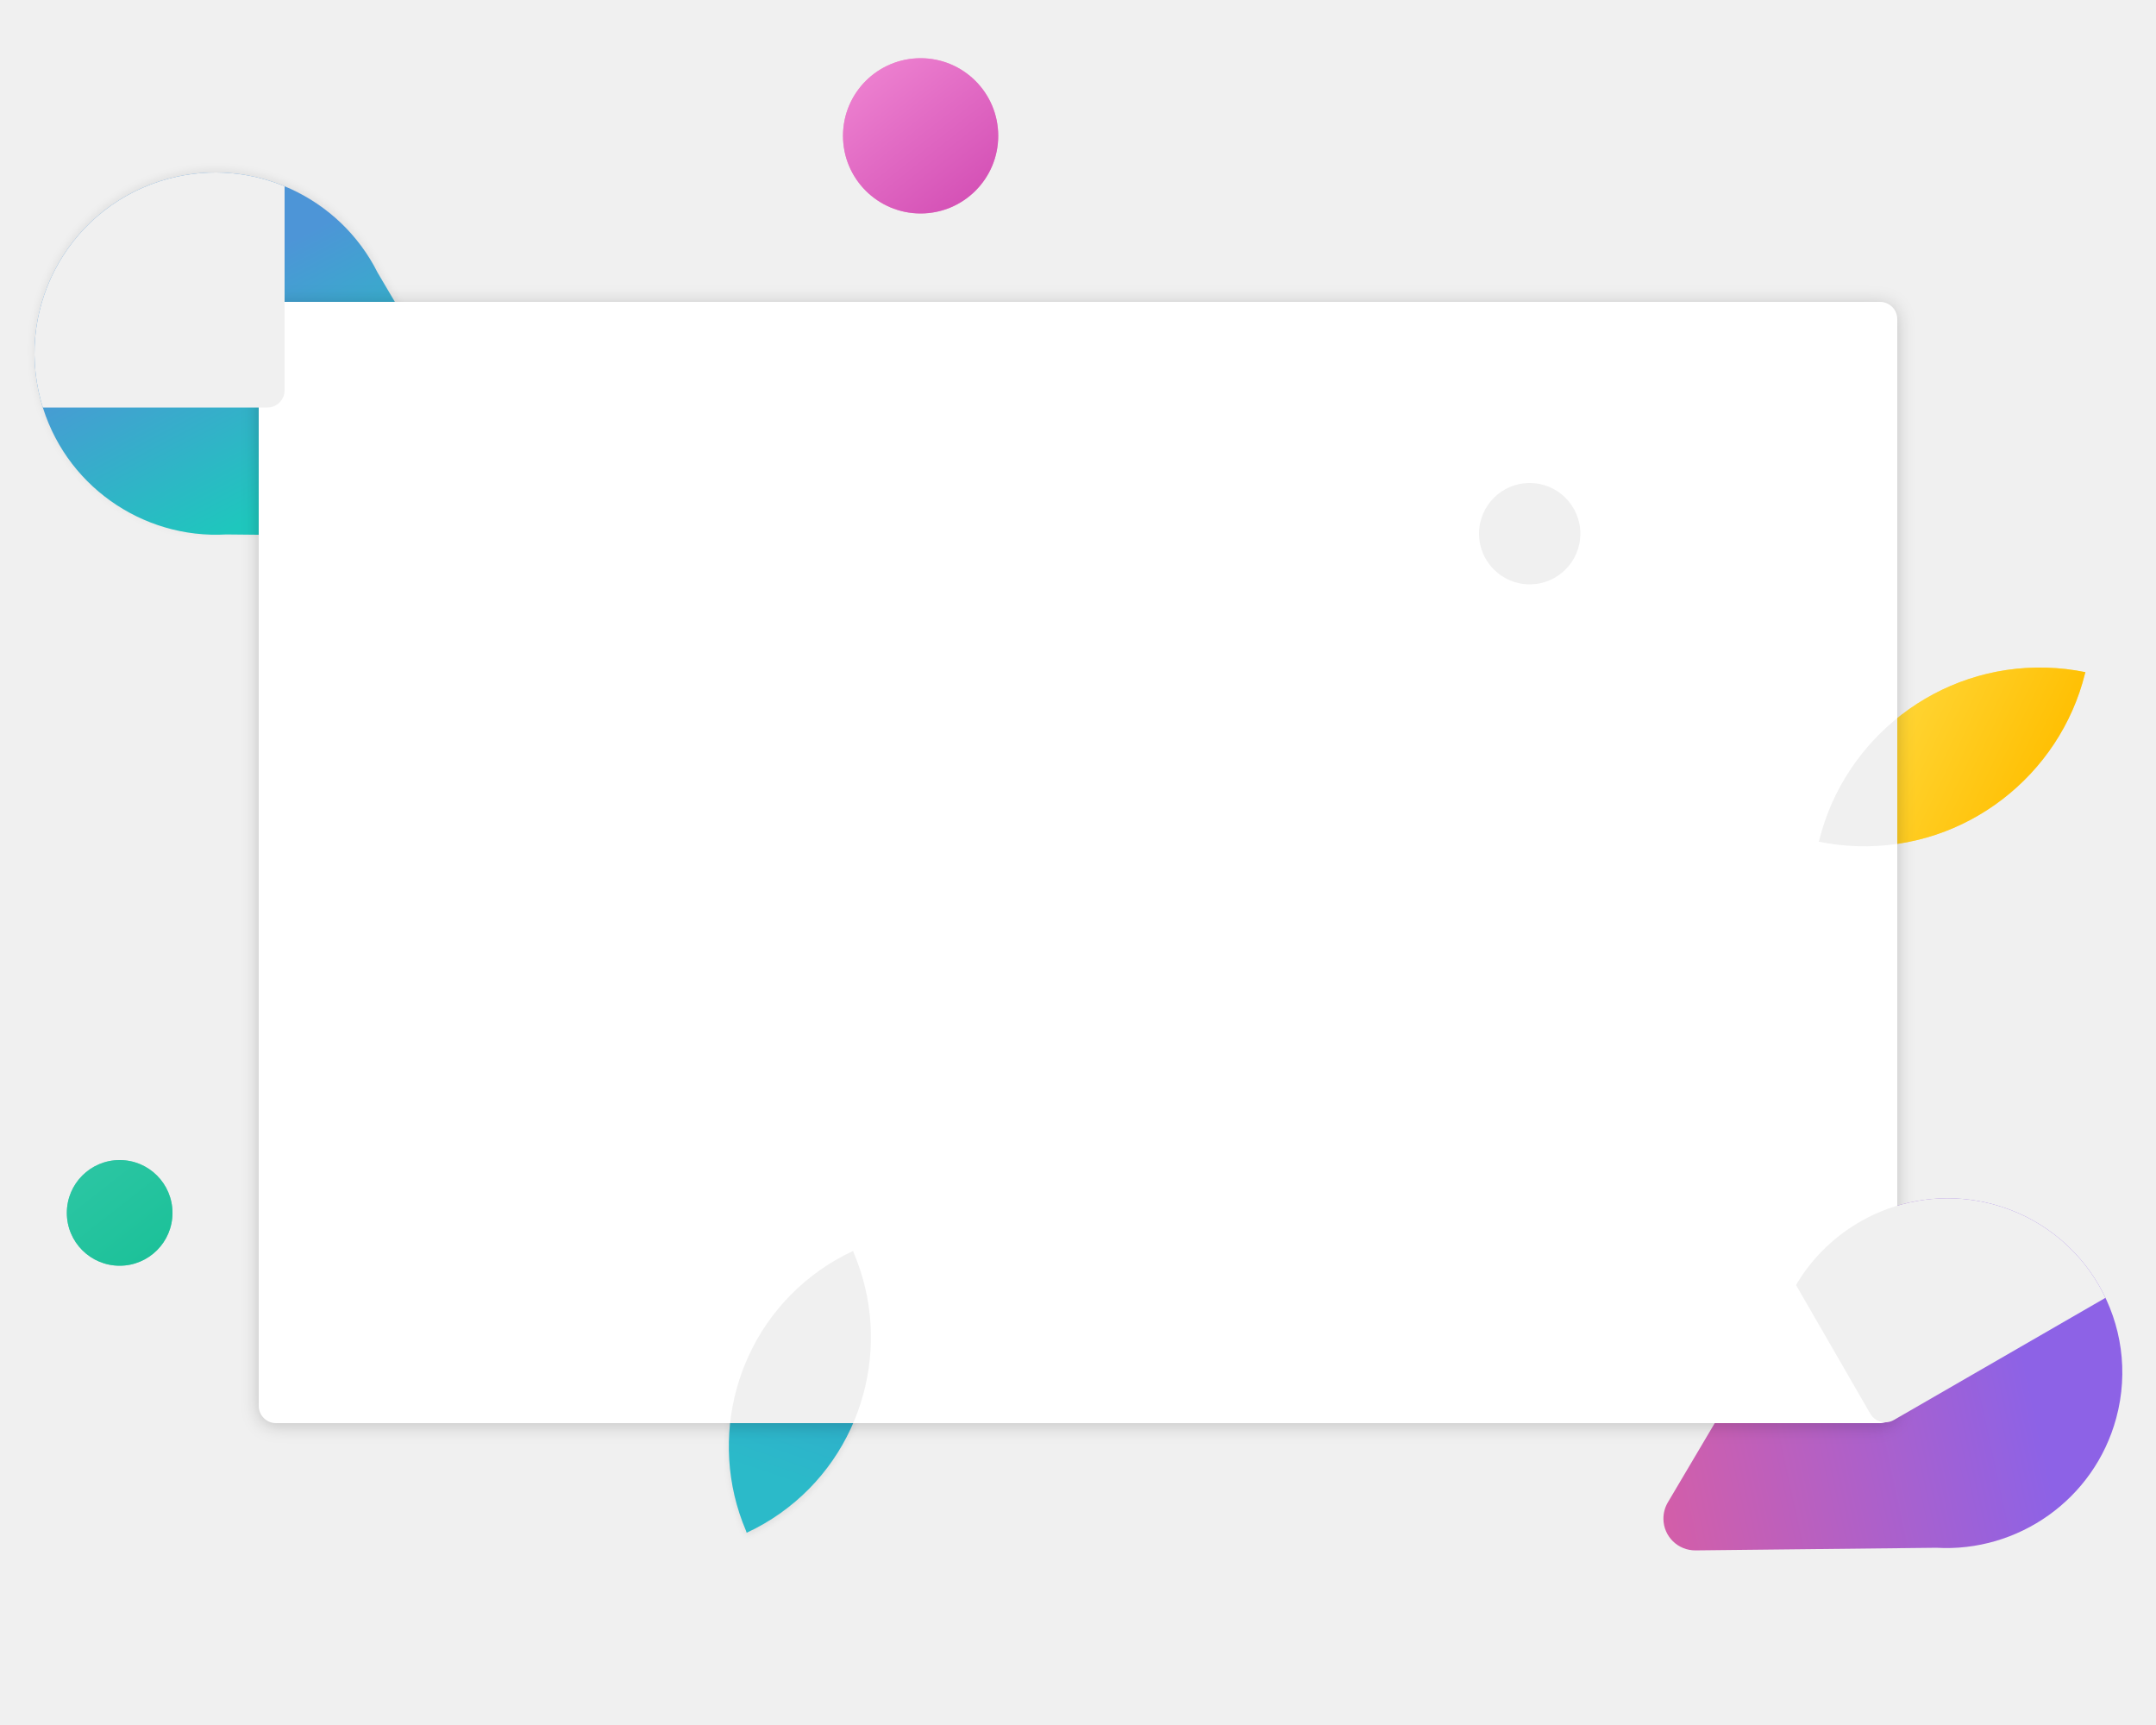
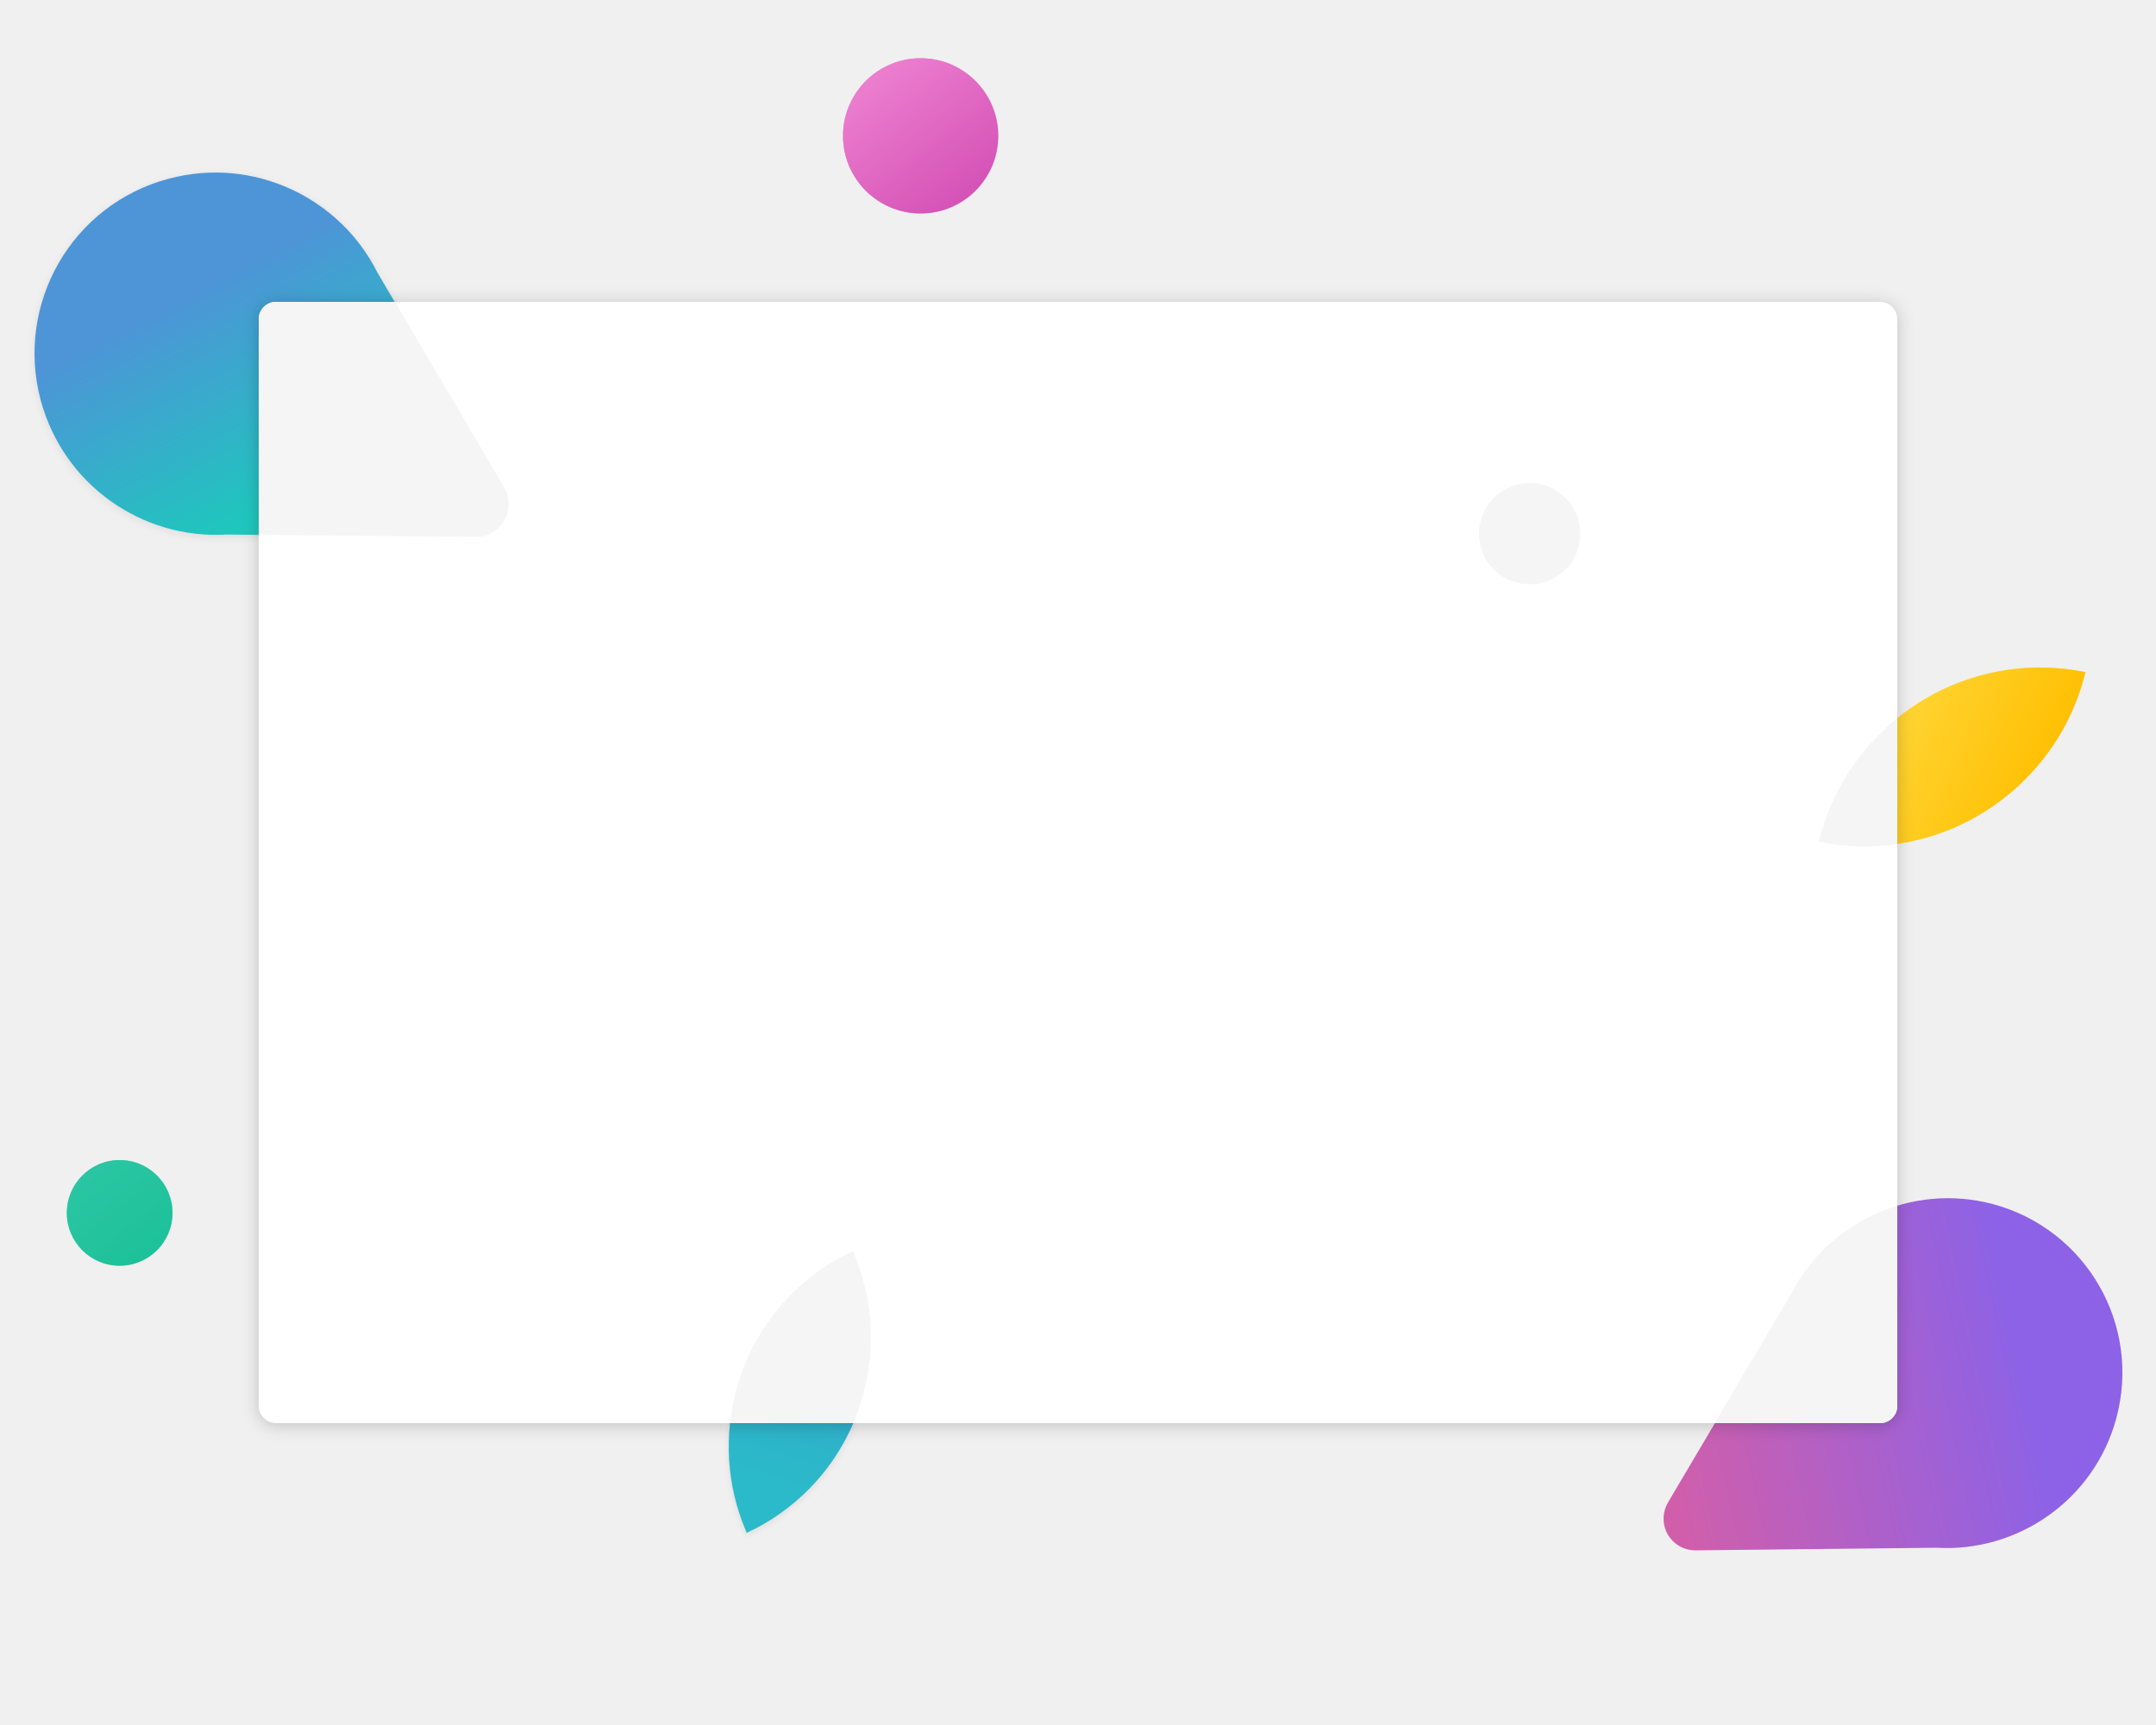
- <svg xmlns="http://www.w3.org/2000/svg" xmlns:xlink="http://www.w3.org/1999/xlink" width="1000" height="800" viewBox="0 0 1000 800">
-   <defs>
-     <linearGradient x1="77.706%" y1="24.939%" x2="58.999%" y2="107.012%" id="gk986nugha">
-       <stop stop-color="#8D62E6" offset="0%" />
-       <stop stop-color="#D75EA5" offset="100%" />
+ <svg xmlns="http://www.w3.org/2000/svg" version="1.1" id="레이어_1" x="0px" y="0px" viewBox="0 0 1000 800" style="enable-background:new 0 0 1000 800;" xml:space="preserve">
+   <style type="text/css">
+ 	
+ 		.st0{fill-rule:evenodd;clip-rule:evenodd;fill:url(#Combined-Shape-Copy-89_00000158014424729323418300000005940540097425879213_);}
+ 	.st1{filter:url(#filter-4);}
+ 	.st2{fill-rule:evenodd;clip-rule:evenodd;}
+ 	.st3{fill-rule:evenodd;clip-rule:evenodd;fill:url(#path-3_00000040555610970945565770000010076572014733801631_);}
+ 	.st4{fill-rule:evenodd;clip-rule:evenodd;fill:#FFCD00;}
+ 	.st5{fill-rule:evenodd;clip-rule:evenodd;fill:url(#path-6_00000155863523240720753460000006270489071314319529_);}
+ 	.st6{filter:url(#filter-9);}
+ 	.st7{fill-rule:evenodd;clip-rule:evenodd;fill:url(#path-8_00000037687989155151374490000002273602154729877907_);}
+ 	.st8{fill-rule:evenodd;clip-rule:evenodd;fill:#E350A4;}
+ 	.st9{fill-rule:evenodd;clip-rule:evenodd;fill:url(#path-11_00000082364876055268293720000008218603021856339895_);}
+ 	.st10{fill-rule:evenodd;clip-rule:evenodd;fill:#00B283;}
+ 	.st11{fill-rule:evenodd;clip-rule:evenodd;fill:url(#path-13_00000096772587548158659490000006520093713311587998_);}
+ 	.st12{filter:url(#filter-16);}
+ 	.st13{fill-rule:evenodd;clip-rule:evenodd;fill:#FFFFFF;}
+ 	.st14{filter:url(#Adobe_OpacityMaskFilter);}
+ 	.st15{mask:url(#mask-15_00000087392926956418305020000005847699816203767205_);fill-rule:evenodd;clip-rule:evenodd;fill:#F5F5F5;}
+ 	.st16{fill-rule:evenodd;clip-rule:evenodd;fill:#F5F5F5;}
+ </style>
+   <filter filterUnits="objectBoundingBox" height="107.4%" id="filter-9" width="115.0%" x="-7.5%" y="-2.9%">
+     <feOffset dx="0" dy="1" in="SourceAlpha" result="shadowOffsetOuter1" />
+     <feGaussianBlur in="shadowOffsetOuter1" result="shadowBlurOuter1" stdDeviation="1.5" />
+     <feColorMatrix in="shadowBlurOuter1" type="matrix" values="0 0 0 0 0   0 0 0 0 0   0 0 0 0 0  0 0 0 0.08 0" />
+   </filter>
+   <filter filterUnits="objectBoundingBox" height="107.7%" id="filter-4" width="105.9%" x="-3.0%" y="-3.3%">
+     <feOffset dx="0" dy="1" in="SourceAlpha" result="shadowOffsetOuter1" />
+     <feGaussianBlur in="shadowOffsetOuter1" result="shadowBlurOuter1" stdDeviation="2" />
+     <feColorMatrix in="shadowBlurOuter1" type="matrix" values="0 0 0 0 0   0 0 0 0 0   0 0 0 0 0  0 0 0 0.08 0" />
+   </filter>
+   <filter filterUnits="objectBoundingBox" height="104.8%" id="filter-16" width="103.3%" x="-1.6%" y="-2.2%">
+     <feOffset dx="0" dy="1" in="SourceAlpha" result="shadowOffsetOuter1" />
+     <feGaussianBlur in="shadowOffsetOuter1" result="shadowBlurOuter1" stdDeviation="4" />
+     <feColorMatrix in="shadowBlurOuter1" type="matrix" values="0 0 0 0 0   0 0 0 0 0   0 0 0 0 0  0 0 0 0.2 0" />
+   </filter>
+   <g id="Service">
+     <linearGradient id="Combined-Shape-Copy-89_00000000220840768744225980000012947406875566858114_" gradientUnits="userSpaceOnUse" x1="-456.304" y1="942.226" x2="-456.491" y2="941.405" gradientTransform="matrix(80.9939 140.2855 200.0519 -115.5 -150598.547 173463.562)">
+       <stop offset="0" style="stop-color:#8D62E6" />
+       <stop offset="1" style="stop-color:#D75EA5" />
    </linearGradient>
-     <linearGradient x1="24.204%" y1="25.33%" x2="57.251%" y2="73.525%" id="kedok5hx6d">
-       <stop stop-color="#1EC7BD" offset="0%" />
-       <stop stop-color="#4D95D7" offset="100%" />
-     </linearGradient>
-     <linearGradient x1="7.331%" y1="35.561%" x2="87.879%" y2="61.765%" id="tb8isio6bf">
-       <stop stop-color="#FFE983" stop-opacity=".5" offset=".005%" />
-       <stop stop-color="#FFB100" stop-opacity=".5" offset="100%" />
-     </linearGradient>
-     <linearGradient x1="41.885%" y1="82.544%" x2="65.811%" y2="-56.258%" id="zc6iyvwsyi">
-       <stop stop-color="#2BBAC9" offset="0%" />
-       <stop stop-color="#3A8BD2" offset="100%" />
-     </linearGradient>
-     <linearGradient x1="12.305%" y1=".471%" x2="83.075%" y2="90.909%" id="jy43ra0lok">
-       <stop stop-color="#FBB8FF" stop-opacity=".5" offset="0%" />
-       <stop stop-color="#C752C8" stop-opacity=".5" offset="100%" />
-     </linearGradient>
-     <linearGradient x1="11.941%" y1=".005%" x2="83.615%" y2="91.599%" id="5cadstf3nm">
-       <stop stop-color="#59DAC6" stop-opacity=".5" offset=".005%" />
-       <stop stop-color="#38D0B0" stop-opacity=".5" offset="100%" />
-     </linearGradient>
-     <filter x="-3%" y="-3.3%" width="105.9%" height="107.7%" filterUnits="objectBoundingBox" id="qks40jabkb">
-       <feOffset dy="1" in="SourceAlpha" result="shadowOffsetOuter1" />
-       <feGaussianBlur stdDeviation="2" in="shadowOffsetOuter1" result="shadowBlurOuter1" />
-       <feColorMatrix values="0 0 0 0 0 0 0 0 0 0 0 0 0 0 0 0 0 0 0.08 0" in="shadowBlurOuter1" />
-     </filter>
-     <filter x="-7.5%" y="-2.9%" width="115%" height="107.4%" filterUnits="objectBoundingBox" id="bmbwcy2iwg">
-       <feOffset dy="1" in="SourceAlpha" result="shadowOffsetOuter1" />
-       <feGaussianBlur stdDeviation="1.5" in="shadowOffsetOuter1" result="shadowBlurOuter1" />
-       <feColorMatrix values="0 0 0 0 0 0 0 0 0 0 0 0 0 0 0 0 0 0 0.08 0" in="shadowBlurOuter1" />
-     </filter>
-     <filter x="-1.6%" y="-2.2%" width="103.3%" height="104.8%" filterUnits="objectBoundingBox" id="da2p2htooo">
-       <feOffset dy="1" in="SourceAlpha" result="shadowOffsetOuter1" />
-       <feGaussianBlur stdDeviation="4" in="shadowOffsetOuter1" result="shadowBlurOuter1" />
-       <feColorMatrix values="0 0 0 0 0 0 0 0 0 0 0 0 0 0 0 0 0 0 0.2 0" in="shadowBlurOuter1" />
-     </filter>
-     <path d="M173.78 246.139c-39.213 10.466-79.412-8.618-96.922-43.575L18.13 103.09c-4.301-7.284-1.886-16.671 5.394-20.967A15.3 15.3 0 0 1 31.453 80l115.577 1.144c38.97-2.25 75.527 23.029 86.065 62.202 12.054 44.81-14.502 90.832-59.315 102.792z" id="cb9q9j362c" />
-     <path d="M949.21 309.631c6.183.181 12.22.897 18.066 2.102l-.216.668c-11.687 47.106-55.108 81.511-105.409 80.04a104.58 104.58 0 0 1-18.067-2.103l.216-.667c11.687-47.106 55.109-81.512 105.41-80.04z" id="uzxp0l6jte" />
-     <path d="m395.683 580.158.373 1.075C414.011 623.477 400.797 674.2 362 701.74a98.761 98.761 0 0 1-15.681 9.102l-.374-1.075C327.989 667.523 341.203 616.8 380 589.26a98.761 98.761 0 0 1 15.682-9.102z" id="9n5hzxcq3h" />
-     <circle id="6mnz6exosj" cx="427" cy="63" r="36" />
-     <circle id="1i81shzh0l" cx="55.5" cy="562.5" r="24.5" />
-     <rect id="8w30hkupqn" x="0" y="0" width="760" height="520" rx="8" />
-   </defs>
-   <g fill="none" fill-rule="evenodd">
-     <path d="M930.802 562.228c27.68 27.804 31.138 70.725 10.375 102.306l-54.786 97.328c-4.012 7.127-13.024 9.643-20.13 5.619a14.797 14.797 0 0 1-5.601-5.618l-54.845-97.42c-20.697-31.573-17.218-74.438 10.435-102.215 31.633-31.773 82.92-31.773 114.552 0z" fill="url(#gk986nugha)" transform="rotate(60 873.526 653.898)" />
-     <g transform="rotate(-180 126 164.5)">
-       <use fill="#000" filter="url(#qks40jabkb)" xlink:href="#cb9q9j362c" />
-       <use fill="url(#kedok5hx6d)" xlink:href="#cb9q9j362c" />
+     <path id="Combined-Shape-Copy-89" style="fill-rule:evenodd;clip-rule:evenodd;fill:url(#Combined-Shape-Copy-89_00000000220840768744225980000012947406875566858114_);" d="   M981.6,657.7c-10.2,37.9-45.7,62.3-83.4,60.1L786.5,719c-8.2,0.1-14.9-6.5-14.9-14.6c0-2.7,0.7-5.3,2.1-7.7l56.9-96.2   c17-33.7,55.9-52.1,93.7-42.1C967.6,570,993.3,614.4,981.6,657.7z" />
+     <g class="st1">
+       <path id="path-3_00000015349397964782350770000002258280427023225777_" class="st2" d="M78.2,82.9c39.2-10.5,79.4,8.6,96.9,43.6    l58.7,99.5c4.3,7.3,1.9,16.7-5.4,21c-2.4,1.4-5.1,2.1-7.9,2.1L105,247.9c-39,2.3-75.5-23-86.1-62.2C6.9,140.8,33.4,94.8,78.2,82.9    z" />
    </g>
    <g>
-       <use fill="#FFCD00" xlink:href="#uzxp0l6jte" />
-       <use fill="url(#tb8isio6bf)" xlink:href="#uzxp0l6jte" />
+       <linearGradient id="path-3_00000158725269638538389640000000222534798973824669_" gradientUnits="userSpaceOnUse" x1="-460.705" y1="941.665" x2="-460.375" y2="941.183" gradientTransform="matrix(-220 0 0 169 -101203 -158919)">
+         <stop offset="0" style="stop-color:#1EC7BD" />
+         <stop offset="1" style="stop-color:#4D95D7" />
+       </linearGradient>
+       <path id="path-3_00000164514594907366429300000005080897067990377372_" style="fill-rule:evenodd;clip-rule:evenodd;fill:url(#path-3_00000158725269638538389640000000222534798973824669_);" d="    M78.2,82.9c39.2-10.5,79.4,8.6,96.9,43.6l58.7,99.5c4.3,7.3,1.9,16.7-5.4,21c-2.4,1.4-5.1,2.1-7.9,2.1L105,247.9    c-39,2.3-75.5-23-86.1-62.2C6.9,140.8,33.4,94.8,78.2,82.9z" />
    </g>
    <g>
-       <use fill="#000" filter="url(#bmbwcy2iwg)" xlink:href="#9n5hzxcq3h" />
-       <use fill="url(#zc6iyvwsyi)" xlink:href="#9n5hzxcq3h" />
+       <path id="path-6" class="st4" d="M949.2,309.6c6.2,0.2,12.2,0.9,18.1,2.1l-0.2,0.7c-11.7,47.1-55.1,81.5-105.4,80    c-6.2-0.2-12.2-0.9-18.1-2.1l0.2-0.7C855.5,342.6,898.9,308.2,949.2,309.6z" />
    </g>
    <g>
-       <use fill="#E350A4" xlink:href="#6mnz6exosj" />
-       <use fill="url(#jy43ra0lok)" xlink:href="#6mnz6exosj" />
+       <linearGradient id="path-6_00000033349841594764800940000007073711182115886246_" gradientUnits="userSpaceOnUse" x1="-455.217" y1="938.963" x2="-454.412" y2="938.701" gradientTransform="matrix(123.6912 0 0 -82.9003 57158.855 78179.766)">
+         <stop offset="5.463287e-05" style="stop-color:#FFE983;stop-opacity:0.5" />
+         <stop offset="1" style="stop-color:#FFB100;stop-opacity:0.5" />
+       </linearGradient>
+       <path id="path-6_00000116222841641566034310000011230491134154021055_" style="fill-rule:evenodd;clip-rule:evenodd;fill:url(#path-6_00000033349841594764800940000007073711182115886246_);" d="    M949.2,309.6c6.2,0.2,12.2,0.9,18.1,2.1l-0.2,0.7c-11.7,47.1-55.1,81.5-105.4,80c-6.2-0.2-12.2-0.9-18.1-2.1l0.2-0.7    C855.5,342.6,898.9,308.2,949.2,309.6z" />
+     </g>
+     <g class="st6">
+       <path id="path-8_00000040536994926237706460000013695064548440263602_" class="st2" d="M395.7,580.2l0.4,1.1    c18,42.2,4.7,93-34.1,120.5c-5,3.6-10.3,6.6-15.7,9.1l-0.4-1.1c-18-42.2-4.7-93,34.1-120.5C385,585.7,390.3,582.7,395.7,580.2z" />
    </g>
    <g>
-       <use fill="#00B283" xlink:href="#1i81shzh0l" />
-       <use fill="url(#5cadstf3nm)" xlink:href="#1i81shzh0l" />
+       <linearGradient id="path-8_00000117644425645146037900000007845547608623805846_" gradientUnits="userSpaceOnUse" x1="-451.592" y1="939.107" x2="-451.353" y2="940.495" gradientTransform="matrix(65.9048 0 0 -130.6837 30129.344 123414.477)">
+         <stop offset="0" style="stop-color:#2BBAC9" />
+         <stop offset="1" style="stop-color:#3A8BD2" />
+       </linearGradient>
+       <path id="path-8_00000163074422325833242800000011275455260792538243_" style="fill-rule:evenodd;clip-rule:evenodd;fill:url(#path-8_00000117644425645146037900000007845547608623805846_);" d="    M395.7,580.2l0.4,1.1c18,42.2,4.7,93-34.1,120.5c-5,3.6-10.3,6.6-15.7,9.1l-0.4-1.1c-18-42.2-4.7-93,34.1-120.5    C385,585.7,390.3,582.7,395.7,580.2z" />
    </g>
-     <g transform="translate(120 140)">
-       <mask id="naf1hqrsyp" fill="#fff">
-         <use xlink:href="#8w30hkupqn" />
-       </mask>
-       <use fill="#000" filter="url(#da2p2htooo)" xlink:href="#8w30hkupqn" />
-       <use fill="#FFF" xlink:href="#8w30hkupqn" />
-       <circle fill="#F0F0F0" mask="url(#naf1hqrsyp)" cx="589.5" cy="107.5" r="23.5" />
-       <path d="M53.78 106.139c-39.213 10.466-79.412-8.618-96.922-43.575L-101.87-36.91c-4.301-7.284-1.886-16.671 5.394-20.967A15.3 15.3 0 0 1-88.547-60L27.03-58.855c38.97-2.25 75.527 23.029 86.065 62.202C125.149 48.157 98.593 94.18 53.78 106.14z" fill="#F0F0F0" mask="url(#naf1hqrsyp)" transform="rotate(-180 6 24.5)" />
-       <path d="m275.683 440.158.373 1.075C294.011 483.477 280.797 534.2 242 561.74a98.761 98.761 0 0 1-15.681 9.102l-.374-1.075C207.989 527.523 221.203 476.8 260 449.26a98.761 98.761 0 0 1 15.682-9.102zM829.21 169.631c6.183.181 12.22.897 18.066 2.102l-.216.668c-11.687 47.106-55.108 81.511-105.409 80.04a104.58 104.58 0 0 1-18.067-2.103l.216-.667c11.687-47.106 55.109-81.512 105.41-80.04z" fill="#F0F0F0" mask="url(#naf1hqrsyp)" />
-       <path d="M810.802 422.228c27.68 27.804 31.138 70.725 10.375 102.306l-54.786 97.328c-4.012 7.127-13.024 9.643-20.13 5.619a14.797 14.797 0 0 1-5.601-5.618l-54.845-97.42c-20.697-31.573-17.218-74.438 10.435-102.215 31.633-31.773 82.92-31.773 114.552 0z" fill="#F0F0F0" mask="url(#naf1hqrsyp)" transform="rotate(60 753.526 513.898)" />
+     <g>
+       <circle id="path-11" class="st8" cx="427" cy="63" r="36" />
    </g>
+     <g>
+       <linearGradient id="path-11_00000117654880448074333670000001606525620215651501_" gradientUnits="userSpaceOnUse" x1="-452.509" y1="939.06" x2="-451.801" y2="938.155" gradientTransform="matrix(72 0 0 -72 32980 67640)">
+         <stop offset="0" style="stop-color:#FBB8FF;stop-opacity:0.5" />
+         <stop offset="1" style="stop-color:#C752C8;stop-opacity:0.5" />
+       </linearGradient>
+       <circle id="path-11_00000076565093161495436430000009022986422897776284_" style="fill-rule:evenodd;clip-rule:evenodd;fill:url(#path-11_00000117654880448074333670000001606525620215651501_);" cx="427" cy="63" r="36" />
+     </g>
+     <g>
+       <circle id="path-13" class="st10" cx="55.5" cy="562.5" r="24.5" />
+     </g>
+     <g>
+       <linearGradient id="path-13_00000062879652275871155090000004071559912888060603_" gradientUnits="userSpaceOnUse" x1="-449.52" y1="938.158" x2="-448.803" y2="937.242" gradientTransform="matrix(49 0 0 -49 22063 46508)">
+         <stop offset="5.463287e-05" style="stop-color:#59DAC6;stop-opacity:0.5" />
+         <stop offset="1" style="stop-color:#38D0B0;stop-opacity:0.5" />
+       </linearGradient>
+       <circle id="path-13_00000027587771042795696450000006663161304152160170_" style="fill-rule:evenodd;clip-rule:evenodd;fill:url(#path-13_00000062879652275871155090000004071559912888060603_);" cx="55.5" cy="562.5" r="24.5" />
+     </g>
+     <g id="Mask">
+       <g class="st12">
+         <path id="path-14_00000023962177397377748500000014802054984074772389_" class="st2" d="M128,140h744c4.4,0,8,3.6,8,8v504     c0,4.4-3.6,8-8,8H128c-4.4,0-8-3.6-8-8V148C120,143.6,123.6,140,128,140z" />
+       </g>
+       <g>
+         <path id="path-14_00000032627898778264725950000000068350959921832070_" class="st13" d="M128,140h744c4.4,0,8,3.6,8,8v504     c0,4.4-3.6,8-8,8H128c-4.4,0-8-3.6-8-8V148C120,143.6,123.6,140,128,140z" />
+       </g>
+     </g>
+     <defs>
+       <filter id="Adobe_OpacityMaskFilter" filterUnits="userSpaceOnUse" x="686" y="224" width="47" height="47">
+         <feColorMatrix type="matrix" values="1 0 0 0 0  0 1 0 0 0  0 0 1 0 0  0 0 0 1 0" />
+       </filter>
+     </defs>
+     <mask maskUnits="userSpaceOnUse" x="686" y="224" width="47" height="47" id="mask-15_00000087392926956418305020000005847699816203767205_">
+       <g class="st14">
+         <path id="path-14_00000042704524301373754320000008386762484699592116_" class="st13" d="M128,140h744c4.4,0,8,3.6,8,8v504     c0,4.4-3.6,8-8,8H128c-4.4,0-8-3.6-8-8V148C120,143.6,123.6,140,128,140z" />
+       </g>
+     </mask>
+     <circle id="Oval-Copy-2" class="st15" cx="709.5" cy="247.5" r="23.5" />
+     <path class="st16" d="M120,148v100l100.5,1c2.8,0,5.5-0.7,7.9-2.1c7.3-4.3,9.7-13.7,5.4-21L183.2,140H128   C123.6,140,120,143.6,120,148z" />
+     <path class="st16" d="M395.7,580.2c-5.4,2.5-10.6,5.5-15.7,9.1c-24.2,17.1-38.4,43.3-41.4,70.7h57.1c10.6-24.7,11.2-53.3,0.3-78.8   L395.7,580.2z" />
+     <path class="st16" d="M880,333.1c-17.6,14.2-30.6,33.9-36.2,56.6l-0.2,0.7c5.8,1.2,11.9,1.9,18.1,2.1c6.2,0.2,12.4-0.2,18.3-1.1   V333.1z" />
+     <path class="st16" d="M830.5,600.5L795.3,660H872c4.4,0,8-3.6,8-8v-92.8C858.9,565.5,840.8,580.2,830.5,600.5z" />
  </g>
</svg>
